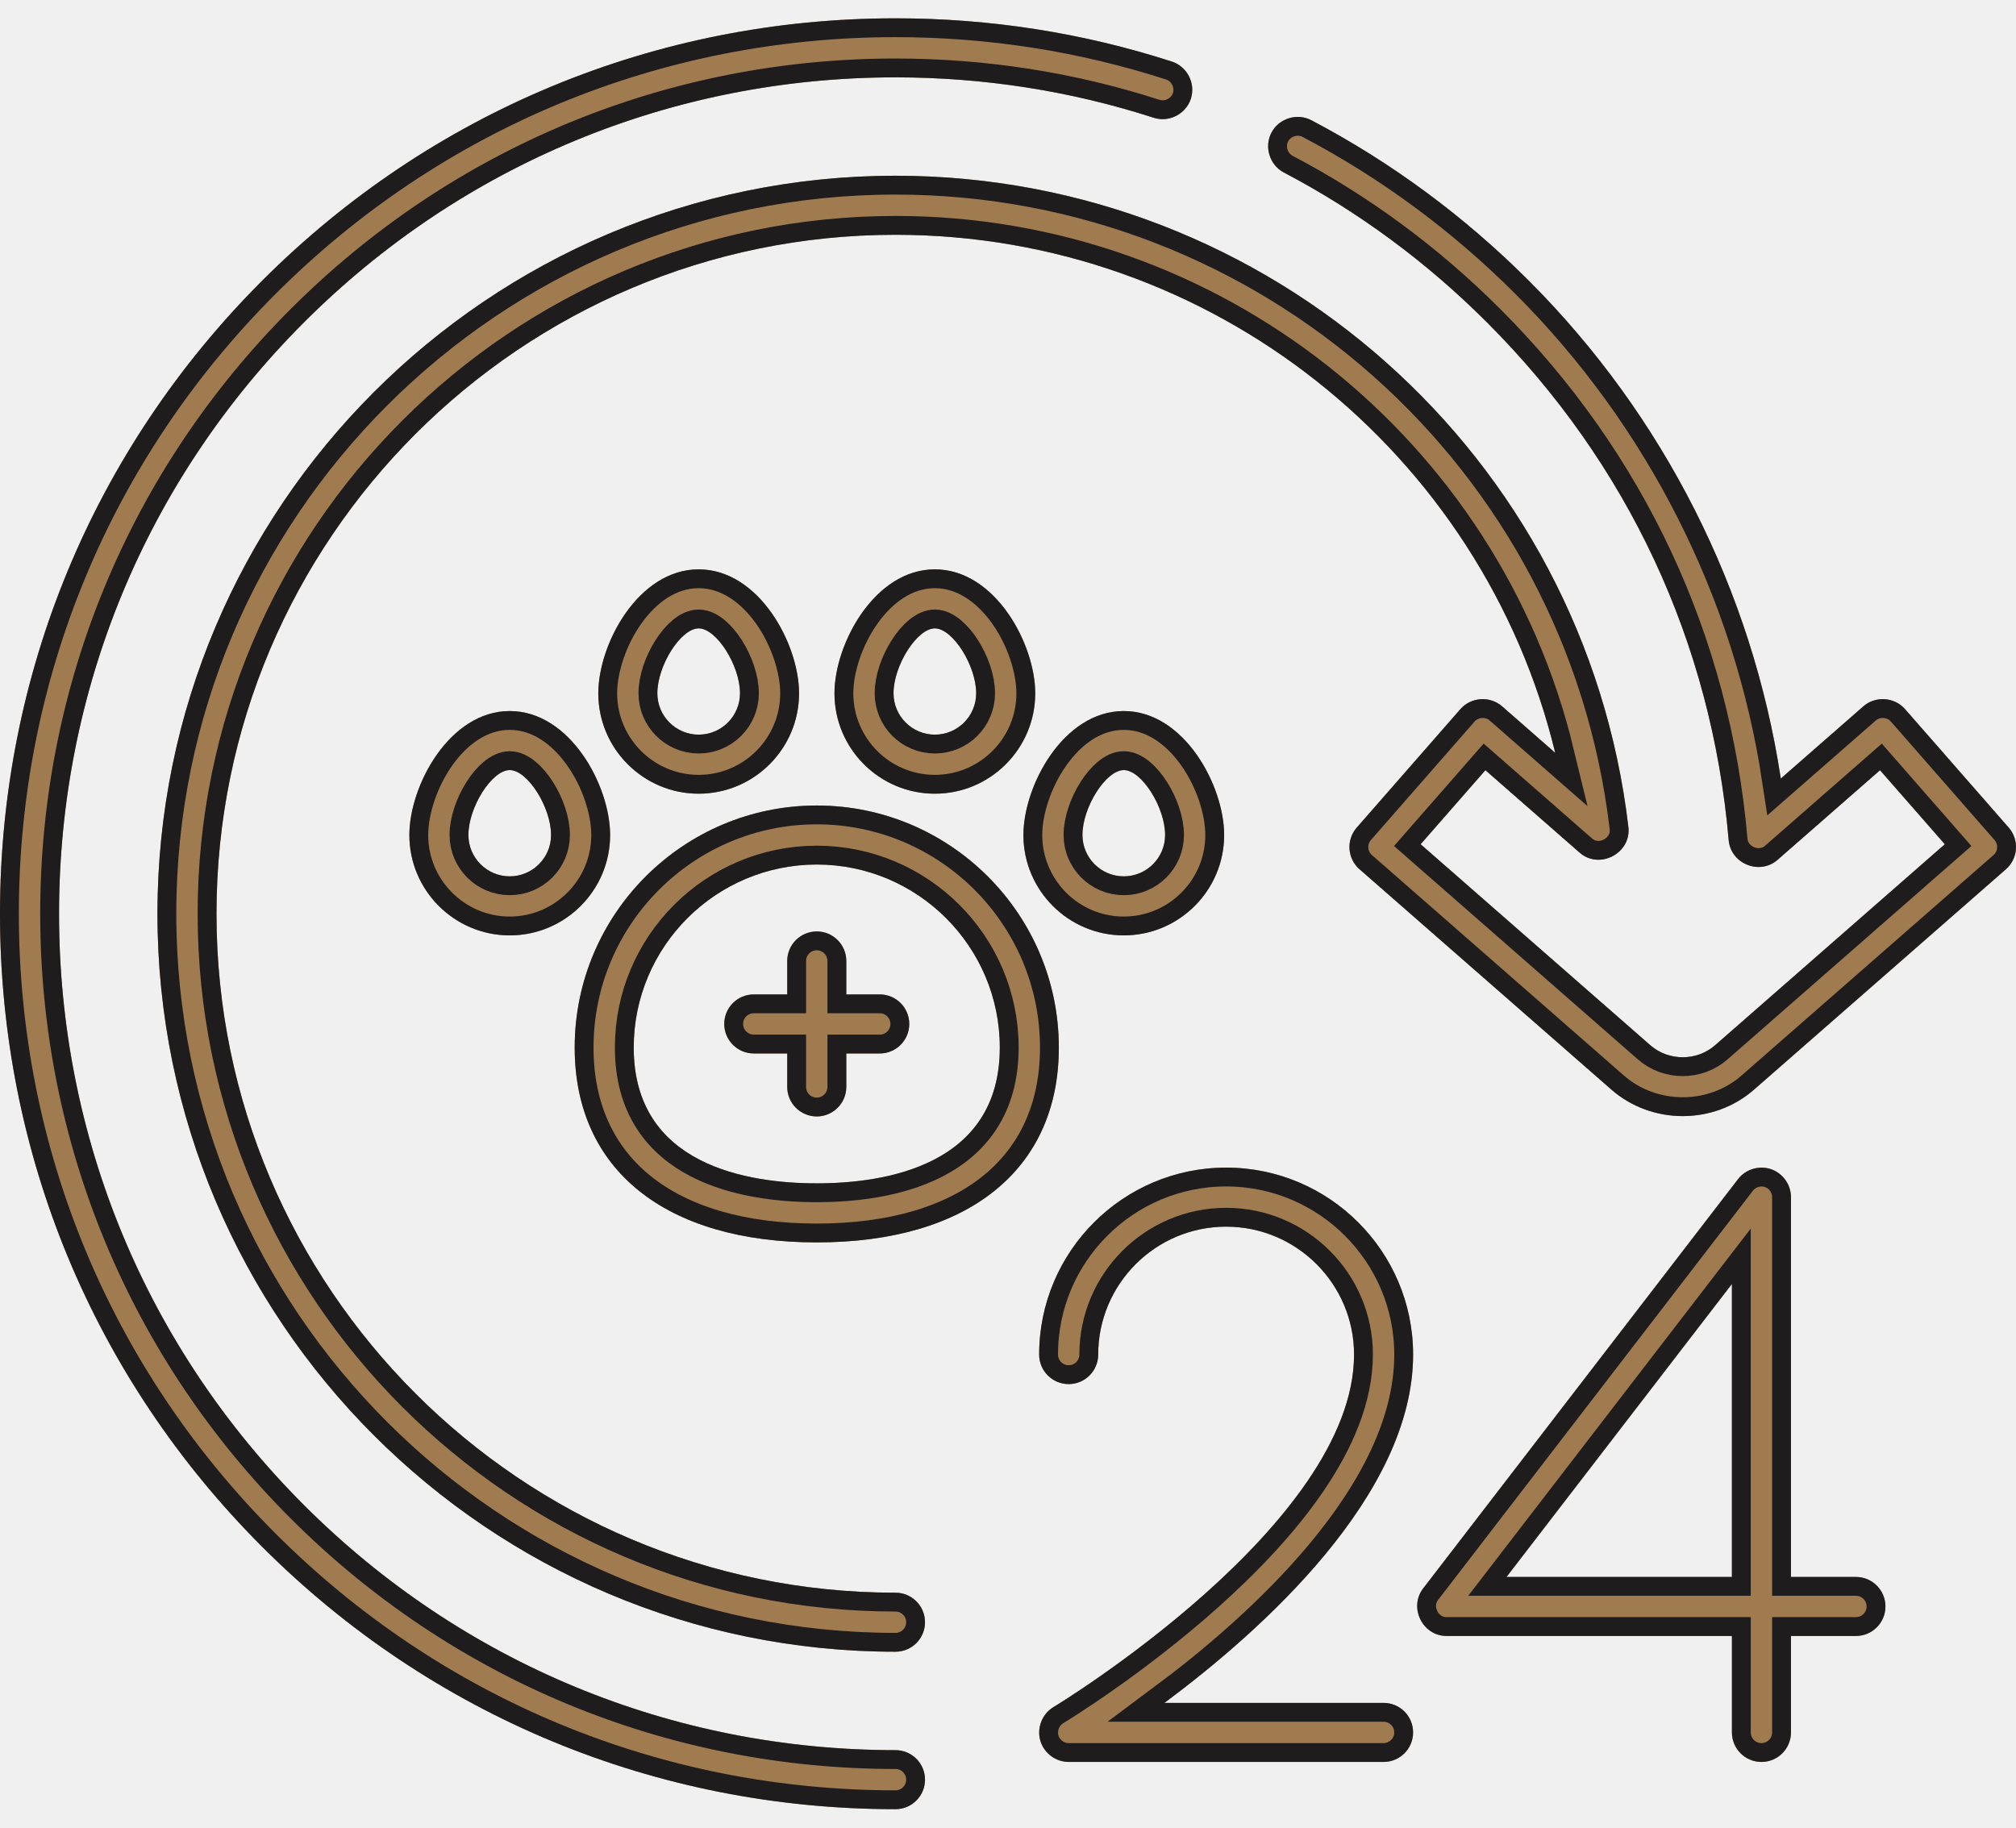
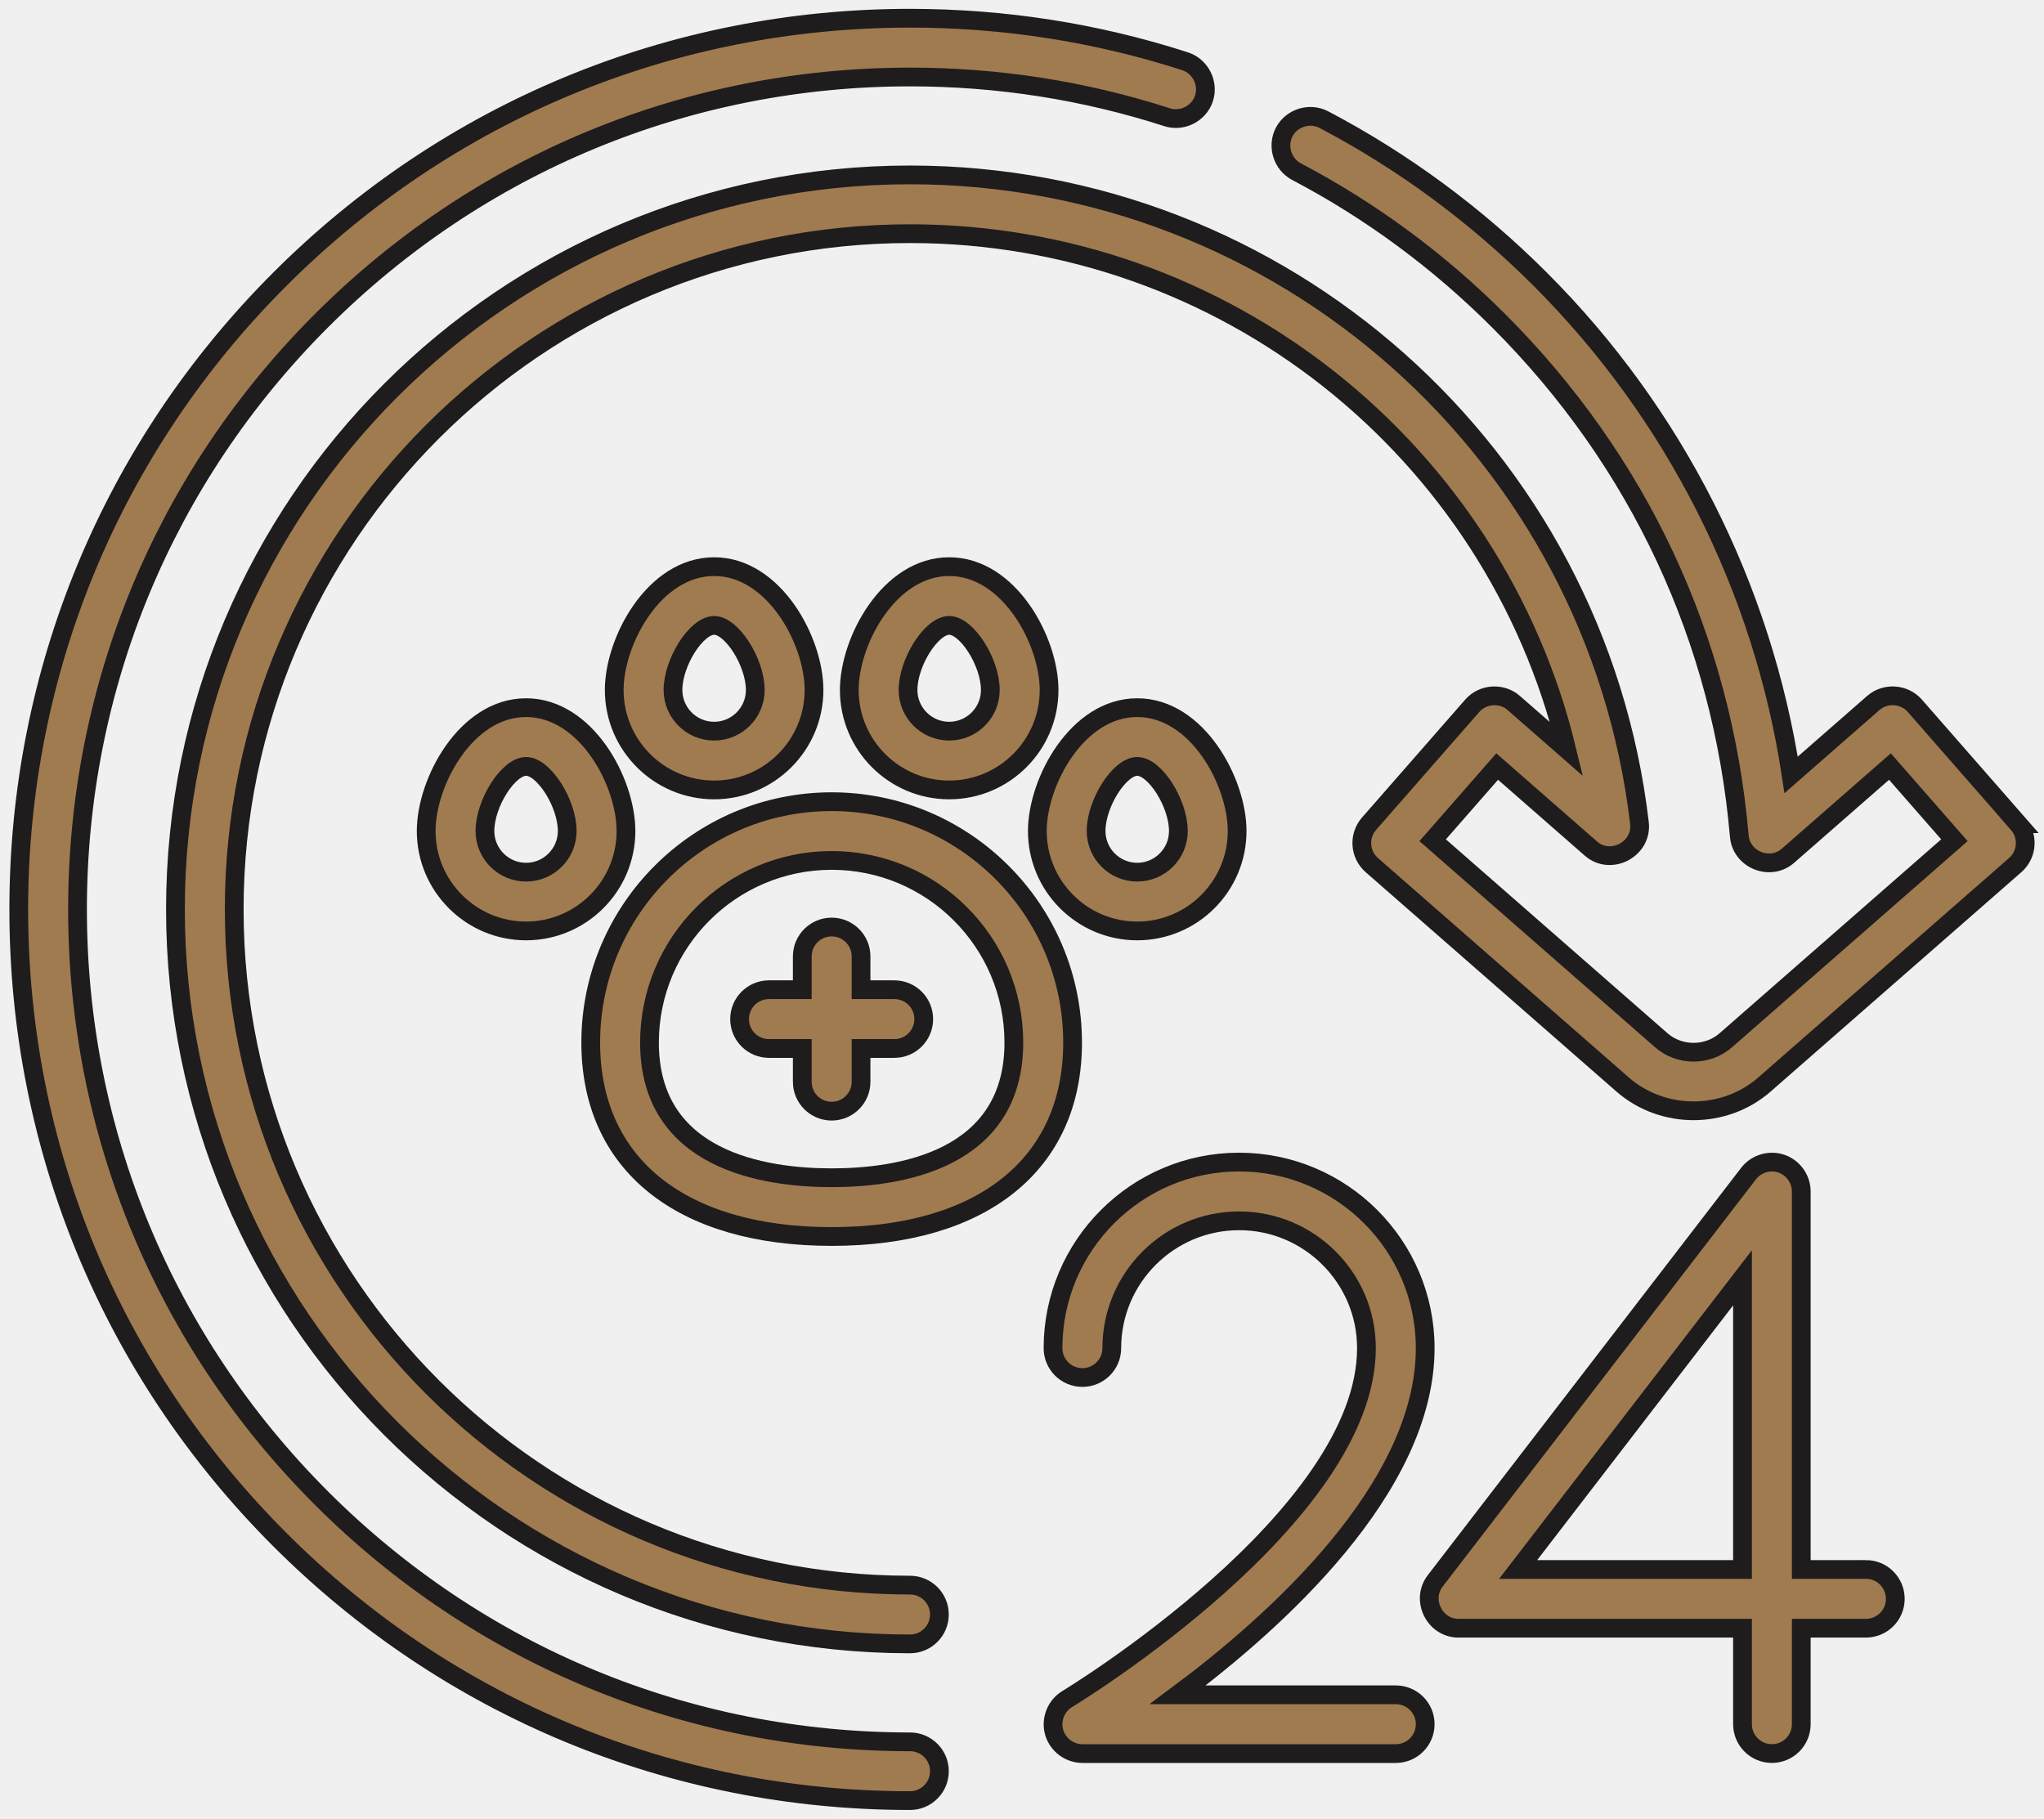
- <svg xmlns="http://www.w3.org/2000/svg" width="107" height="97" viewBox="0 0 107 97" fill="none">
-   <mask id="path-1-inside-1_0_245" fill="white">
-     <path d="M43.35 42.755C36.265 42.755 30.502 48.519 30.502 55.603C30.502 62.078 35.305 65.945 43.35 65.945C51.395 65.945 56.198 62.078 56.198 55.603C56.198 48.519 50.434 42.755 43.35 42.755ZM43.35 62.81C39.722 62.81 33.635 61.874 33.635 55.603C33.635 50.246 37.993 45.888 43.35 45.888C48.706 45.888 53.065 50.246 53.065 55.603C53.065 61.874 46.978 62.81 43.35 62.81Z" />
-     <path d="M37.082 30.22C33.88 30.22 31.755 34.181 31.755 36.801C31.755 39.738 34.145 42.128 37.082 42.128C40.02 42.128 42.41 39.738 42.41 36.801C42.41 34.181 40.285 30.22 37.082 30.22ZM37.082 38.994C35.873 38.994 34.889 38.01 34.889 36.8C34.889 35.318 36.139 33.353 37.082 33.353C38.026 33.353 39.276 35.318 39.276 36.8C39.276 38.01 38.292 38.994 37.082 38.994Z" />
-     <path d="M49.617 30.22C46.415 30.22 44.29 34.181 44.29 36.801C44.29 39.738 46.68 42.128 49.617 42.128C52.555 42.128 54.945 39.738 54.945 36.801C54.945 34.181 52.82 30.22 49.617 30.22ZM49.617 38.994C48.408 38.994 47.424 38.01 47.424 36.8C47.424 35.318 48.674 33.353 49.617 33.353C50.56 33.353 51.811 35.318 51.811 36.8C51.811 38.01 50.827 38.994 49.617 38.994Z" />
-     <path d="M59.645 37.741C56.442 37.741 54.318 41.702 54.318 44.322C54.318 47.259 56.707 49.649 59.645 49.649C62.583 49.649 64.972 47.259 64.972 44.322C64.972 41.702 62.848 37.741 59.645 37.741ZM59.645 46.515C58.435 46.515 57.451 45.531 57.451 44.322C57.451 42.839 58.702 40.874 59.645 40.874C60.588 40.874 61.839 42.839 61.839 44.322C61.839 45.531 60.855 46.515 59.645 46.515Z" />
-     <path d="M27.054 37.741C23.852 37.741 21.727 41.702 21.727 44.322C21.727 47.259 24.117 49.649 27.054 49.649C29.992 49.649 32.382 47.259 32.382 44.322C32.382 41.702 30.257 37.741 27.054 37.741ZM27.054 46.515C25.845 46.515 24.861 45.531 24.861 44.322C24.861 42.839 26.111 40.874 27.054 40.874C27.997 40.874 29.248 42.839 29.248 44.322C29.248 45.531 28.264 46.515 27.054 46.515Z" />
-     <path d="M46.693 52.783H44.917V51.007C44.917 50.141 44.215 49.44 43.35 49.44C42.485 49.44 41.783 50.142 41.783 51.007V52.783H40.008C39.142 52.783 38.441 53.484 38.441 54.349C38.441 55.215 39.142 55.916 40.008 55.916H41.783V57.692C41.783 58.557 42.485 59.259 43.35 59.259C44.215 59.259 44.917 58.557 44.917 57.692V55.916H46.693C47.558 55.916 48.259 55.215 48.259 54.349C48.259 53.484 47.558 52.783 46.693 52.783Z" />
-     <path d="M62.197 3.268C57.482 1.744 52.547 0.972 47.528 0.972C34.833 0.972 22.897 5.916 13.92 14.893C4.944 23.869 0 35.805 0 48.5C0 61.195 4.944 73.13 13.921 82.108C22.898 91.085 34.833 96.028 47.528 96.028C48.394 96.028 49.095 95.327 49.095 94.462C49.095 93.596 48.394 92.895 47.528 92.895C35.67 92.895 24.522 88.277 16.137 79.892C7.752 71.507 3.134 60.358 3.134 48.5C3.134 36.642 7.752 25.494 16.137 17.108C24.522 8.723 35.67 4.106 47.528 4.106C52.22 4.106 56.83 4.827 61.233 6.25C62.046 6.514 62.943 6.053 63.206 5.241C63.469 4.428 63.009 3.53 62.197 3.268Z" />
-     <path d="M106.612 43.927L101.11 37.638C100.548 36.996 99.541 36.928 98.899 37.491L94.516 41.325C93.004 31.369 88.319 22.076 81.136 14.892C77.712 11.469 73.831 8.605 69.598 6.381C68.843 5.984 67.88 6.284 67.483 7.039C67.085 7.795 67.385 8.758 68.141 9.155C72.093 11.232 75.719 13.908 78.919 17.108C86.406 24.594 90.843 34.1 91.751 44.596C91.859 45.848 93.396 46.47 94.344 45.64L99.783 40.881L103.222 44.811L91.03 55.479C90.058 56.33 88.563 56.33 87.591 55.479L75.4 44.811L78.839 40.881L83.839 45.256C84.896 46.181 86.591 45.287 86.427 43.894C84.108 24.188 67.385 9.328 47.528 9.328C25.929 9.328 8.357 26.901 8.357 48.5C8.357 70.099 25.929 87.671 47.528 87.671C48.394 87.671 49.095 86.97 49.095 86.105C49.095 85.239 48.393 84.538 47.528 84.538C27.657 84.538 11.49 68.371 11.49 48.5C11.49 28.628 27.657 12.462 47.528 12.462C64.32 12.462 78.677 24.013 82.544 39.959L79.724 37.491C79.081 36.929 78.074 36.997 77.513 37.638L72.01 43.928C71.44 44.579 71.506 45.569 72.157 46.138L85.528 57.837C87.667 59.709 90.956 59.709 93.094 57.837L106.465 46.138C107.116 45.569 107.182 44.579 106.612 43.927Z" />
-     <path d="M73.433 90.387H61.803C66.984 86.532 75.001 79.362 75.001 71.898C75.001 66.427 70.549 61.975 65.077 61.975C59.605 61.975 55.154 66.427 55.154 71.898C55.154 72.764 55.855 73.465 56.72 73.465C57.586 73.465 58.287 72.764 58.287 71.898C58.287 68.154 61.333 65.109 65.077 65.109C68.821 65.109 71.867 68.154 71.867 71.898C71.867 80.921 56.073 90.515 55.914 90.61C55.299 90.979 55.01 91.744 55.227 92.428C55.431 93.072 56.046 93.521 56.72 93.521H73.433C74.299 93.521 75 92.819 75 91.954C75.001 91.089 74.299 90.387 73.433 90.387Z" />
-     <path d="M98.503 83.702H95.056V63.542C95.056 62.9 94.649 62.308 94.05 62.078C93.41 61.834 92.665 62.043 92.248 62.586L75.534 84.313C74.757 85.325 75.503 86.835 76.776 86.835H91.923V91.954C91.923 92.82 92.624 93.521 93.49 93.521C94.355 93.521 95.056 92.819 95.056 91.954V86.835H98.503C99.369 86.835 100.07 86.134 100.07 85.269C100.07 84.403 99.369 83.702 98.503 83.702ZM91.922 83.702H79.958L91.922 68.149V83.702Z" />
-   </mask>
-   <path d="M43.35 42.755C36.265 42.755 30.502 48.519 30.502 55.603C30.502 62.078 35.305 65.945 43.35 65.945C51.395 65.945 56.198 62.078 56.198 55.603C56.198 48.519 50.434 42.755 43.35 42.755ZM43.35 62.81C39.722 62.81 33.635 61.874 33.635 55.603C33.635 50.246 37.993 45.888 43.35 45.888C48.706 45.888 53.065 50.246 53.065 55.603C53.065 61.874 46.978 62.81 43.35 62.81Z" fill="#A07B50" />
-   <path d="M37.082 30.22C33.88 30.22 31.755 34.181 31.755 36.801C31.755 39.738 34.145 42.128 37.082 42.128C40.02 42.128 42.41 39.738 42.41 36.801C42.41 34.181 40.285 30.22 37.082 30.22ZM37.082 38.994C35.873 38.994 34.889 38.01 34.889 36.8C34.889 35.318 36.139 33.353 37.082 33.353C38.026 33.353 39.276 35.318 39.276 36.8C39.276 38.01 38.292 38.994 37.082 38.994Z" fill="#A07B50" />
-   <path d="M49.617 30.22C46.415 30.22 44.29 34.181 44.29 36.801C44.29 39.738 46.68 42.128 49.617 42.128C52.555 42.128 54.945 39.738 54.945 36.801C54.945 34.181 52.82 30.22 49.617 30.22ZM49.617 38.994C48.408 38.994 47.424 38.01 47.424 36.8C47.424 35.318 48.674 33.353 49.617 33.353C50.56 33.353 51.811 35.318 51.811 36.8C51.811 38.01 50.827 38.994 49.617 38.994Z" fill="#A07B50" />
-   <path d="M59.645 37.741C56.442 37.741 54.318 41.702 54.318 44.322C54.318 47.259 56.707 49.649 59.645 49.649C62.583 49.649 64.972 47.259 64.972 44.322C64.972 41.702 62.848 37.741 59.645 37.741ZM59.645 46.515C58.435 46.515 57.451 45.531 57.451 44.322C57.451 42.839 58.702 40.874 59.645 40.874C60.588 40.874 61.839 42.839 61.839 44.322C61.839 45.531 60.855 46.515 59.645 46.515Z" fill="#A07B50" />
-   <path d="M27.054 37.741C23.852 37.741 21.727 41.702 21.727 44.322C21.727 47.259 24.117 49.649 27.054 49.649C29.992 49.649 32.382 47.259 32.382 44.322C32.382 41.702 30.257 37.741 27.054 37.741ZM27.054 46.515C25.845 46.515 24.861 45.531 24.861 44.322C24.861 42.839 26.111 40.874 27.054 40.874C27.997 40.874 29.248 42.839 29.248 44.322C29.248 45.531 28.264 46.515 27.054 46.515Z" fill="#A07B50" />
-   <path d="M46.693 52.783H44.917V51.007C44.917 50.141 44.215 49.44 43.35 49.44C42.485 49.44 41.783 50.142 41.783 51.007V52.783H40.008C39.142 52.783 38.441 53.484 38.441 54.349C38.441 55.215 39.142 55.916 40.008 55.916H41.783V57.692C41.783 58.557 42.485 59.259 43.35 59.259C44.215 59.259 44.917 58.557 44.917 57.692V55.916H46.693C47.558 55.916 48.259 55.215 48.259 54.349C48.259 53.484 47.558 52.783 46.693 52.783Z" fill="#A07B50" />
-   <path d="M62.197 3.268C57.482 1.744 52.547 0.972 47.528 0.972C34.833 0.972 22.897 5.916 13.92 14.893C4.944 23.869 0 35.805 0 48.5C0 61.195 4.944 73.13 13.921 82.108C22.898 91.085 34.833 96.028 47.528 96.028C48.394 96.028 49.095 95.327 49.095 94.462C49.095 93.596 48.394 92.895 47.528 92.895C35.67 92.895 24.522 88.277 16.137 79.892C7.752 71.507 3.134 60.358 3.134 48.5C3.134 36.642 7.752 25.494 16.137 17.108C24.522 8.723 35.67 4.106 47.528 4.106C52.22 4.106 56.83 4.827 61.233 6.25C62.046 6.514 62.943 6.053 63.206 5.241C63.469 4.428 63.009 3.53 62.197 3.268Z" fill="#A07B50" />
-   <path d="M106.612 43.927L101.11 37.638C100.548 36.996 99.541 36.928 98.899 37.491L94.516 41.325C93.004 31.369 88.319 22.076 81.136 14.892C77.712 11.469 73.831 8.605 69.598 6.381C68.843 5.984 67.88 6.284 67.483 7.039C67.085 7.795 67.385 8.758 68.141 9.155C72.093 11.232 75.719 13.908 78.919 17.108C86.406 24.594 90.843 34.1 91.751 44.596C91.859 45.848 93.396 46.47 94.344 45.64L99.783 40.881L103.222 44.811L91.03 55.479C90.058 56.33 88.563 56.33 87.591 55.479L75.4 44.811L78.839 40.881L83.839 45.256C84.896 46.181 86.591 45.287 86.427 43.894C84.108 24.188 67.385 9.328 47.528 9.328C25.929 9.328 8.357 26.901 8.357 48.5C8.357 70.099 25.929 87.671 47.528 87.671C48.394 87.671 49.095 86.97 49.095 86.105C49.095 85.239 48.393 84.538 47.528 84.538C27.657 84.538 11.49 68.371 11.49 48.5C11.49 28.628 27.657 12.462 47.528 12.462C64.32 12.462 78.677 24.013 82.544 39.959L79.724 37.491C79.081 36.929 78.074 36.997 77.513 37.638L72.01 43.928C71.44 44.579 71.506 45.569 72.157 46.138L85.528 57.837C87.667 59.709 90.956 59.709 93.094 57.837L106.465 46.138C107.116 45.569 107.182 44.579 106.612 43.927Z" fill="#A07B50" />
-   <path d="M73.433 90.387H61.803C66.984 86.532 75.001 79.362 75.001 71.898C75.001 66.427 70.549 61.975 65.077 61.975C59.605 61.975 55.154 66.427 55.154 71.898C55.154 72.764 55.855 73.465 56.72 73.465C57.586 73.465 58.287 72.764 58.287 71.898C58.287 68.154 61.333 65.109 65.077 65.109C68.821 65.109 71.867 68.154 71.867 71.898C71.867 80.921 56.073 90.515 55.914 90.61C55.299 90.979 55.01 91.744 55.227 92.428C55.431 93.072 56.046 93.521 56.72 93.521H73.433C74.299 93.521 75 92.819 75 91.954C75.001 91.089 74.299 90.387 73.433 90.387Z" fill="#A07B50" />
-   <path d="M98.503 83.702H95.056V63.542C95.056 62.9 94.649 62.308 94.05 62.078C93.41 61.834 92.665 62.043 92.248 62.586L75.534 84.313C74.757 85.325 75.503 86.835 76.776 86.835H91.923V91.954C91.923 92.82 92.624 93.521 93.49 93.521C94.355 93.521 95.056 92.819 95.056 91.954V86.835H98.503C99.369 86.835 100.07 86.134 100.07 85.269C100.07 84.403 99.369 83.702 98.503 83.702ZM91.922 83.702H79.958L91.922 68.149V83.702Z" fill="#A07B50" />
-   <path d="M43.35 42.755C36.265 42.755 30.502 48.519 30.502 55.603C30.502 62.078 35.305 65.945 43.35 65.945C51.395 65.945 56.198 62.078 56.198 55.603C56.198 48.519 50.434 42.755 43.35 42.755ZM43.35 62.81C39.722 62.81 33.635 61.874 33.635 55.603C33.635 50.246 37.993 45.888 43.35 45.888C48.706 45.888 53.065 50.246 53.065 55.603C53.065 61.874 46.978 62.81 43.35 62.81Z" stroke="#1F1C1D" stroke-width="2" mask="url(#path-1-inside-1_0_245)" />
-   <path d="M37.082 30.22C33.88 30.22 31.755 34.181 31.755 36.801C31.755 39.738 34.145 42.128 37.082 42.128C40.02 42.128 42.41 39.738 42.41 36.801C42.41 34.181 40.285 30.22 37.082 30.22ZM37.082 38.994C35.873 38.994 34.889 38.01 34.889 36.8C34.889 35.318 36.139 33.353 37.082 33.353C38.026 33.353 39.276 35.318 39.276 36.8C39.276 38.01 38.292 38.994 37.082 38.994Z" stroke="#1F1C1D" stroke-width="2" mask="url(#path-1-inside-1_0_245)" />
-   <path d="M49.617 30.22C46.415 30.22 44.29 34.181 44.29 36.801C44.29 39.738 46.68 42.128 49.617 42.128C52.555 42.128 54.945 39.738 54.945 36.801C54.945 34.181 52.82 30.22 49.617 30.22ZM49.617 38.994C48.408 38.994 47.424 38.01 47.424 36.8C47.424 35.318 48.674 33.353 49.617 33.353C50.56 33.353 51.811 35.318 51.811 36.8C51.811 38.01 50.827 38.994 49.617 38.994Z" stroke="#1F1C1D" stroke-width="2" mask="url(#path-1-inside-1_0_245)" />
-   <path d="M59.645 37.741C56.442 37.741 54.318 41.702 54.318 44.322C54.318 47.259 56.707 49.649 59.645 49.649C62.583 49.649 64.972 47.259 64.972 44.322C64.972 41.702 62.848 37.741 59.645 37.741ZM59.645 46.515C58.435 46.515 57.451 45.531 57.451 44.322C57.451 42.839 58.702 40.874 59.645 40.874C60.588 40.874 61.839 42.839 61.839 44.322C61.839 45.531 60.855 46.515 59.645 46.515Z" stroke="#1F1C1D" stroke-width="2" mask="url(#path-1-inside-1_0_245)" />
-   <path d="M27.054 37.741C23.852 37.741 21.727 41.702 21.727 44.322C21.727 47.259 24.117 49.649 27.054 49.649C29.992 49.649 32.382 47.259 32.382 44.322C32.382 41.702 30.257 37.741 27.054 37.741ZM27.054 46.515C25.845 46.515 24.861 45.531 24.861 44.322C24.861 42.839 26.111 40.874 27.054 40.874C27.997 40.874 29.248 42.839 29.248 44.322C29.248 45.531 28.264 46.515 27.054 46.515Z" stroke="#1F1C1D" stroke-width="2" mask="url(#path-1-inside-1_0_245)" />
-   <path d="M46.693 52.783H44.917V51.007C44.917 50.141 44.215 49.44 43.35 49.44C42.485 49.44 41.783 50.142 41.783 51.007V52.783H40.008C39.142 52.783 38.441 53.484 38.441 54.349C38.441 55.215 39.142 55.916 40.008 55.916H41.783V57.692C41.783 58.557 42.485 59.259 43.35 59.259C44.215 59.259 44.917 58.557 44.917 57.692V55.916H46.693C47.558 55.916 48.259 55.215 48.259 54.349C48.259 53.484 47.558 52.783 46.693 52.783Z" stroke="#1F1C1D" stroke-width="2" mask="url(#path-1-inside-1_0_245)" />
-   <path d="M62.197 3.268C57.482 1.744 52.547 0.972 47.528 0.972C34.833 0.972 22.897 5.916 13.92 14.893C4.944 23.869 0 35.805 0 48.5C0 61.195 4.944 73.13 13.921 82.108C22.898 91.085 34.833 96.028 47.528 96.028C48.394 96.028 49.095 95.327 49.095 94.462C49.095 93.596 48.394 92.895 47.528 92.895C35.67 92.895 24.522 88.277 16.137 79.892C7.752 71.507 3.134 60.358 3.134 48.5C3.134 36.642 7.752 25.494 16.137 17.108C24.522 8.723 35.67 4.106 47.528 4.106C52.22 4.106 56.83 4.827 61.233 6.25C62.046 6.514 62.943 6.053 63.206 5.241C63.469 4.428 63.009 3.53 62.197 3.268Z" stroke="#1F1C1D" stroke-width="2" mask="url(#path-1-inside-1_0_245)" />
-   <path d="M106.612 43.927L101.11 37.638C100.548 36.996 99.541 36.928 98.899 37.491L94.516 41.325C93.004 31.369 88.319 22.076 81.136 14.892C77.712 11.469 73.831 8.605 69.598 6.381C68.843 5.984 67.88 6.284 67.483 7.039C67.085 7.795 67.385 8.758 68.141 9.155C72.093 11.232 75.719 13.908 78.919 17.108C86.406 24.594 90.843 34.1 91.751 44.596C91.859 45.848 93.396 46.47 94.344 45.64L99.783 40.881L103.222 44.811L91.03 55.479C90.058 56.33 88.563 56.33 87.591 55.479L75.4 44.811L78.839 40.881L83.839 45.256C84.896 46.181 86.591 45.287 86.427 43.894C84.108 24.188 67.385 9.328 47.528 9.328C25.929 9.328 8.357 26.901 8.357 48.5C8.357 70.099 25.929 87.671 47.528 87.671C48.394 87.671 49.095 86.97 49.095 86.105C49.095 85.239 48.393 84.538 47.528 84.538C27.657 84.538 11.49 68.371 11.49 48.5C11.49 28.628 27.657 12.462 47.528 12.462C64.32 12.462 78.677 24.013 82.544 39.959L79.724 37.491C79.081 36.929 78.074 36.997 77.513 37.638L72.01 43.928C71.44 44.579 71.506 45.569 72.157 46.138L85.528 57.837C87.667 59.709 90.956 59.709 93.094 57.837L106.465 46.138C107.116 45.569 107.182 44.579 106.612 43.927Z" stroke="#1F1C1D" stroke-width="2" mask="url(#path-1-inside-1_0_245)" />
-   <path d="M73.433 90.387H61.803C66.984 86.532 75.001 79.362 75.001 71.898C75.001 66.427 70.549 61.975 65.077 61.975C59.605 61.975 55.154 66.427 55.154 71.898C55.154 72.764 55.855 73.465 56.72 73.465C57.586 73.465 58.287 72.764 58.287 71.898C58.287 68.154 61.333 65.109 65.077 65.109C68.821 65.109 71.867 68.154 71.867 71.898C71.867 80.921 56.073 90.515 55.914 90.61C55.299 90.979 55.01 91.744 55.227 92.428C55.431 93.072 56.046 93.521 56.72 93.521H73.433C74.299 93.521 75 92.819 75 91.954C75.001 91.089 74.299 90.387 73.433 90.387Z" stroke="#1F1C1D" stroke-width="2" mask="url(#path-1-inside-1_0_245)" />
-   <path d="M98.503 83.702H95.056V63.542C95.056 62.9 94.649 62.308 94.05 62.078C93.41 61.834 92.665 62.043 92.248 62.586L75.534 84.313C74.757 85.325 75.503 86.835 76.776 86.835H91.923V91.954C91.923 92.82 92.624 93.521 93.49 93.521C94.355 93.521 95.056 92.819 95.056 91.954V86.835H98.503C99.369 86.835 100.07 86.134 100.07 85.269C100.07 84.403 99.369 83.702 98.503 83.702ZM91.922 83.702H79.958L91.922 68.149V83.702Z" stroke="#1F1C1D" stroke-width="2" mask="url(#path-1-inside-1_0_245)" />
+ <svg xmlns="http://www.w3.org/2000/svg" width="109" height="97" fill="none">
+   <path d="M44.35 42.755c-7.085 0-12.848 5.764-12.848 12.848 0 6.475 4.803 10.341 12.848 10.341 8.045 0 12.848-3.866 12.848-10.341 0-7.085-5.764-12.848-12.848-12.848Zm0 20.056c-3.628 0-9.715-.936-9.715-7.208 0-5.357 4.358-9.715 9.715-9.715 5.356 0 9.715 4.358 9.715 9.715 0 6.271-6.087 7.208-9.715 7.208Zm-6.268-32.591c-3.203 0-5.327 3.961-5.327 6.581 0 2.937 2.39 5.327 5.327 5.327s5.327-2.39 5.327-5.327c0-2.62-2.125-6.581-5.327-6.581Zm0 8.774c-1.21 0-2.194-.984-2.194-2.194 0-1.482 1.251-3.447 2.194-3.447.943 0 2.194 1.965 2.194 3.447 0 1.21-.984 2.194-2.194 2.194Zm12.535-8.774c-3.203 0-5.327 3.961-5.327 6.581 0 2.937 2.39 5.327 5.327 5.327s5.327-2.39 5.327-5.327c0-2.62-2.125-6.581-5.327-6.581Zm0 8.774c-1.21 0-2.194-.984-2.194-2.194 0-1.482 1.25-3.447 2.194-3.447.943 0 2.194 1.965 2.194 3.447 0 1.21-.984 2.194-2.194 2.194Zm10.028-1.254c-3.203 0-5.327 3.961-5.327 6.581 0 2.938 2.39 5.327 5.327 5.327s5.327-2.39 5.327-5.327c0-2.62-2.125-6.581-5.327-6.581Zm0 8.774c-1.21 0-2.194-.984-2.194-2.194 0-1.482 1.251-3.447 2.194-3.447.943 0 2.194 1.965 2.194 3.447 0 1.21-.984 2.194-2.194 2.194Zm-32.591-8.774c-3.203 0-5.327 3.961-5.327 6.581 0 2.938 2.39 5.327 5.327 5.327s5.327-2.39 5.327-5.327c0-2.62-2.125-6.581-5.327-6.581Zm0 8.774c-1.21 0-2.194-.984-2.194-2.194 0-1.482 1.25-3.447 2.194-3.447.943 0 2.194 1.965 2.194 3.447 0 1.21-.984 2.194-2.194 2.194Z" fill="#A07B50" />
+   <path d="M47.693 52.783h-1.776v-1.776c0-.866-.702-1.567-1.567-1.567s-1.567.701-1.567 1.567v1.776h-1.776c-.865 0-1.567.701-1.567 1.567 0 .866.702 1.567 1.567 1.567h1.776v1.776c0 .866.702 1.567 1.567 1.567s1.567-.701 1.567-1.567v-1.776h1.776c.865 0 1.567-.701 1.567-1.567s-.702-1.567-1.567-1.567Z" fill="#A07B50" />
+   <path d="M63.197 3.268C58.482 1.744 53.547.972 48.528.972c-12.695 0-24.631 4.944-33.608 13.921C5.944 23.869 1 35.805 1 48.5s4.944 24.631 13.921 33.608c8.977 8.977 20.912 13.921 33.608 13.921.865 0 1.567-.701 1.567-1.567 0-.866-.702-1.567-1.567-1.567-11.858 0-23.007-4.618-31.392-13.003C8.752 71.507 4.134 60.358 4.134 48.5S8.752 25.494 17.137 17.108C25.522 8.723 36.67 4.106 48.528 4.106c4.691 0 9.302.721 13.705 2.144.812.264 1.71-.197 1.973-1.009.263-.813-.197-1.711-1.009-1.973Z" fill="#A07B50" />
+   <path d="m107.612 43.927-5.502-6.289c-.562-.642-1.569-.71-2.211-.148l-4.383 3.835c-1.512-9.957-6.197-19.25-13.38-26.433-3.424-3.424-7.305-6.287-11.537-8.511-.756-.398-1.719-.098-2.116.658-.397.756-.098 1.719.658 2.116 3.952 2.077 7.579 4.753 10.779 7.953 7.486 7.486 11.923 16.991 12.832 27.488.108 1.252 1.645 1.874 2.593 1.044l5.439-4.759 3.439 3.93-12.192 10.668c-.972.851-2.467.851-3.439 0L76.4 44.811l3.439-3.93 5 4.375c1.057.925 2.752.031 2.588-1.362C85.108 24.188 68.385 9.328 48.528 9.328c-21.599 0-39.172 17.572-39.172 39.172S26.929 87.671 48.528 87.671c.865 0 1.567-.701 1.567-1.567 0-.866-.702-1.567-1.567-1.567-19.871 0-36.038-16.166-36.038-36.038S28.657 12.462 48.528 12.462c16.792 0 31.148 11.551 35.016 27.497l-2.821-2.468c-.642-.562-1.649-.494-2.211.148l-5.503 6.289c-.57.651-.504 1.641.147 2.211L86.528 57.837c2.139 1.871 5.428 1.871 7.566 0l13.37-11.699c.651-.57.717-1.56.147-2.211Z" fill="#A07B50" />
+   <path d="M74.433 90.387H62.803c5.181-3.855 13.198-11.026 13.198-18.489 0-5.472-4.452-9.923-9.924-9.923-5.472 0-9.923 4.452-9.923 9.923 0 .866.702 1.567 1.567 1.567s1.567-.701 1.567-1.567c0-3.744 3.046-6.79 6.79-6.79 3.744 0 6.79 3.046 6.79 6.79 0 9.022-15.793 18.616-15.953 18.712-.615.369-.904 1.134-.687 1.818.204.643.819 1.093 1.493 1.093h16.713c.865 0 1.567-.701 1.567-1.567.001-.865-.701-1.567-1.567-1.567Zm25.07-6.685h-3.447V63.542c0-.642-.407-1.234-1.007-1.464-.639-.245-1.385-.035-1.802.508l-16.713 21.727c-.778 1.011-.031 2.522 1.242 2.522h15.146v5.118c0 .866.702 1.567 1.567 1.567s1.567-.701 1.567-1.567v-5.118h3.447c.866 0 1.567-.701 1.567-1.567s-.701-1.567-1.567-1.567Zm-6.581 0H80.958l11.964-15.553v15.553Z" fill="#A07B50" />
+   <path d="M44.35 42.755c-7.085 0-12.848 5.764-12.848 12.848 0 6.475 4.803 10.341 12.848 10.341 8.045 0 12.848-3.866 12.848-10.341 0-7.085-5.764-12.848-12.848-12.848Zm0 20.056c-3.628 0-9.715-.936-9.715-7.208 0-5.357 4.358-9.715 9.715-9.715 5.356 0 9.715 4.358 9.715 9.715 0 6.271-6.087 7.208-9.715 7.208Zm-6.268-32.591c-3.203 0-5.327 3.961-5.327 6.581 0 2.937 2.39 5.327 5.327 5.327s5.327-2.39 5.327-5.327c0-2.62-2.125-6.581-5.327-6.581Zm0 8.774c-1.21 0-2.194-.984-2.194-2.194 0-1.482 1.251-3.447 2.194-3.447.943 0 2.194 1.965 2.194 3.447 0 1.21-.984 2.194-2.194 2.194Zm12.535-8.774c-3.203 0-5.327 3.961-5.327 6.581 0 2.937 2.39 5.327 5.327 5.327s5.327-2.39 5.327-5.327c0-2.62-2.125-6.581-5.327-6.581Zm0 8.774c-1.21 0-2.194-.984-2.194-2.194 0-1.482 1.25-3.447 2.194-3.447.943 0 2.194 1.965 2.194 3.447 0 1.21-.984 2.194-2.194 2.194Zm10.028-1.254c-3.203 0-5.327 3.961-5.327 6.581 0 2.938 2.39 5.327 5.327 5.327s5.327-2.39 5.327-5.327c0-2.62-2.125-6.581-5.327-6.581Zm0 8.774c-1.21 0-2.194-.984-2.194-2.194 0-1.482 1.251-3.447 2.194-3.447.943 0 2.194 1.965 2.194 3.447 0 1.21-.984 2.194-2.194 2.194Zm-32.591-8.774c-3.203 0-5.327 3.961-5.327 6.581 0 2.938 2.39 5.327 5.327 5.327s5.327-2.39 5.327-5.327c0-2.62-2.125-6.581-5.327-6.581Zm0 8.774c-1.21 0-2.194-.984-2.194-2.194 0-1.482 1.25-3.447 2.194-3.447.943 0 2.194 1.965 2.194 3.447 0 1.21-.984 2.194-2.194 2.194Z" stroke="#1F1C1D" />
+   <path d="M47.693 52.783h-1.776v-1.776c0-.866-.702-1.567-1.567-1.567s-1.567.701-1.567 1.567v1.776h-1.776c-.865 0-1.567.701-1.567 1.567 0 .866.702 1.567 1.567 1.567h1.776v1.776c0 .866.702 1.567 1.567 1.567s1.567-.701 1.567-1.567v-1.776h1.776c.865 0 1.567-.701 1.567-1.567s-.702-1.567-1.567-1.567Z" stroke="#1F1C1D" />
+   <path d="M63.197 3.268C58.482 1.744 53.547.972 48.528.972c-12.695 0-24.631 4.944-33.608 13.921C5.944 23.869 1 35.805 1 48.5s4.944 24.631 13.921 33.608c8.977 8.977 20.912 13.921 33.608 13.921.865 0 1.567-.701 1.567-1.567 0-.866-.702-1.567-1.567-1.567-11.858 0-23.007-4.618-31.392-13.003C8.752 71.507 4.134 60.358 4.134 48.5S8.752 25.494 17.137 17.108C25.522 8.723 36.67 4.106 48.528 4.106c4.691 0 9.302.721 13.705 2.144.812.264 1.71-.197 1.973-1.009.263-.813-.197-1.711-1.009-1.973Z" stroke="#1F1C1D" />
+   <path d="m107.612 43.927-5.502-6.289c-.562-.642-1.569-.71-2.211-.148l-4.383 3.835c-1.512-9.957-6.197-19.25-13.38-26.433-3.424-3.424-7.305-6.287-11.537-8.511-.756-.398-1.719-.098-2.116.658-.397.756-.098 1.719.658 2.116 3.952 2.077 7.579 4.753 10.779 7.953 7.486 7.486 11.923 16.991 12.832 27.488.108 1.252 1.645 1.874 2.593 1.044l5.439-4.759 3.439 3.93-12.192 10.668c-.972.851-2.467.851-3.439 0L76.4 44.811l3.439-3.93 5 4.375c1.057.925 2.752.031 2.588-1.362C85.108 24.188 68.385 9.328 48.528 9.328c-21.599 0-39.172 17.572-39.172 39.172S26.929 87.671 48.528 87.671c.865 0 1.567-.701 1.567-1.567 0-.866-.702-1.567-1.567-1.567-19.871 0-36.038-16.166-36.038-36.038S28.657 12.462 48.528 12.462c16.792 0 31.148 11.551 35.016 27.497l-2.821-2.468c-.642-.562-1.649-.494-2.211.148l-5.503 6.289c-.57.651-.504 1.641.147 2.211L86.528 57.837c2.139 1.871 5.428 1.871 7.566 0l13.37-11.699c.651-.57.717-1.56.147-2.211Z" stroke="#1F1C1D" />
+   <path d="M74.433 90.387H62.803c5.181-3.855 13.198-11.026 13.198-18.489 0-5.472-4.452-9.923-9.924-9.923-5.472 0-9.923 4.452-9.923 9.923 0 .866.702 1.567 1.567 1.567s1.567-.701 1.567-1.567c0-3.744 3.046-6.79 6.79-6.79 3.744 0 6.79 3.046 6.79 6.79 0 9.022-15.793 18.616-15.953 18.712-.615.369-.904 1.134-.687 1.818.204.643.819 1.093 1.493 1.093h16.713c.865 0 1.567-.701 1.567-1.567.001-.865-.701-1.567-1.567-1.567Zm25.07-6.685h-3.447V63.542c0-.642-.407-1.234-1.007-1.464-.639-.245-1.385-.035-1.802.508l-16.713 21.727c-.778 1.011-.031 2.522 1.242 2.522h15.146v5.118c0 .866.702 1.567 1.567 1.567s1.567-.701 1.567-1.567v-5.118h3.447c.866 0 1.567-.701 1.567-1.567s-.701-1.567-1.567-1.567Zm-6.581 0H80.958l11.964-15.553v15.553Z" stroke="#1F1C1D" />
</svg>
